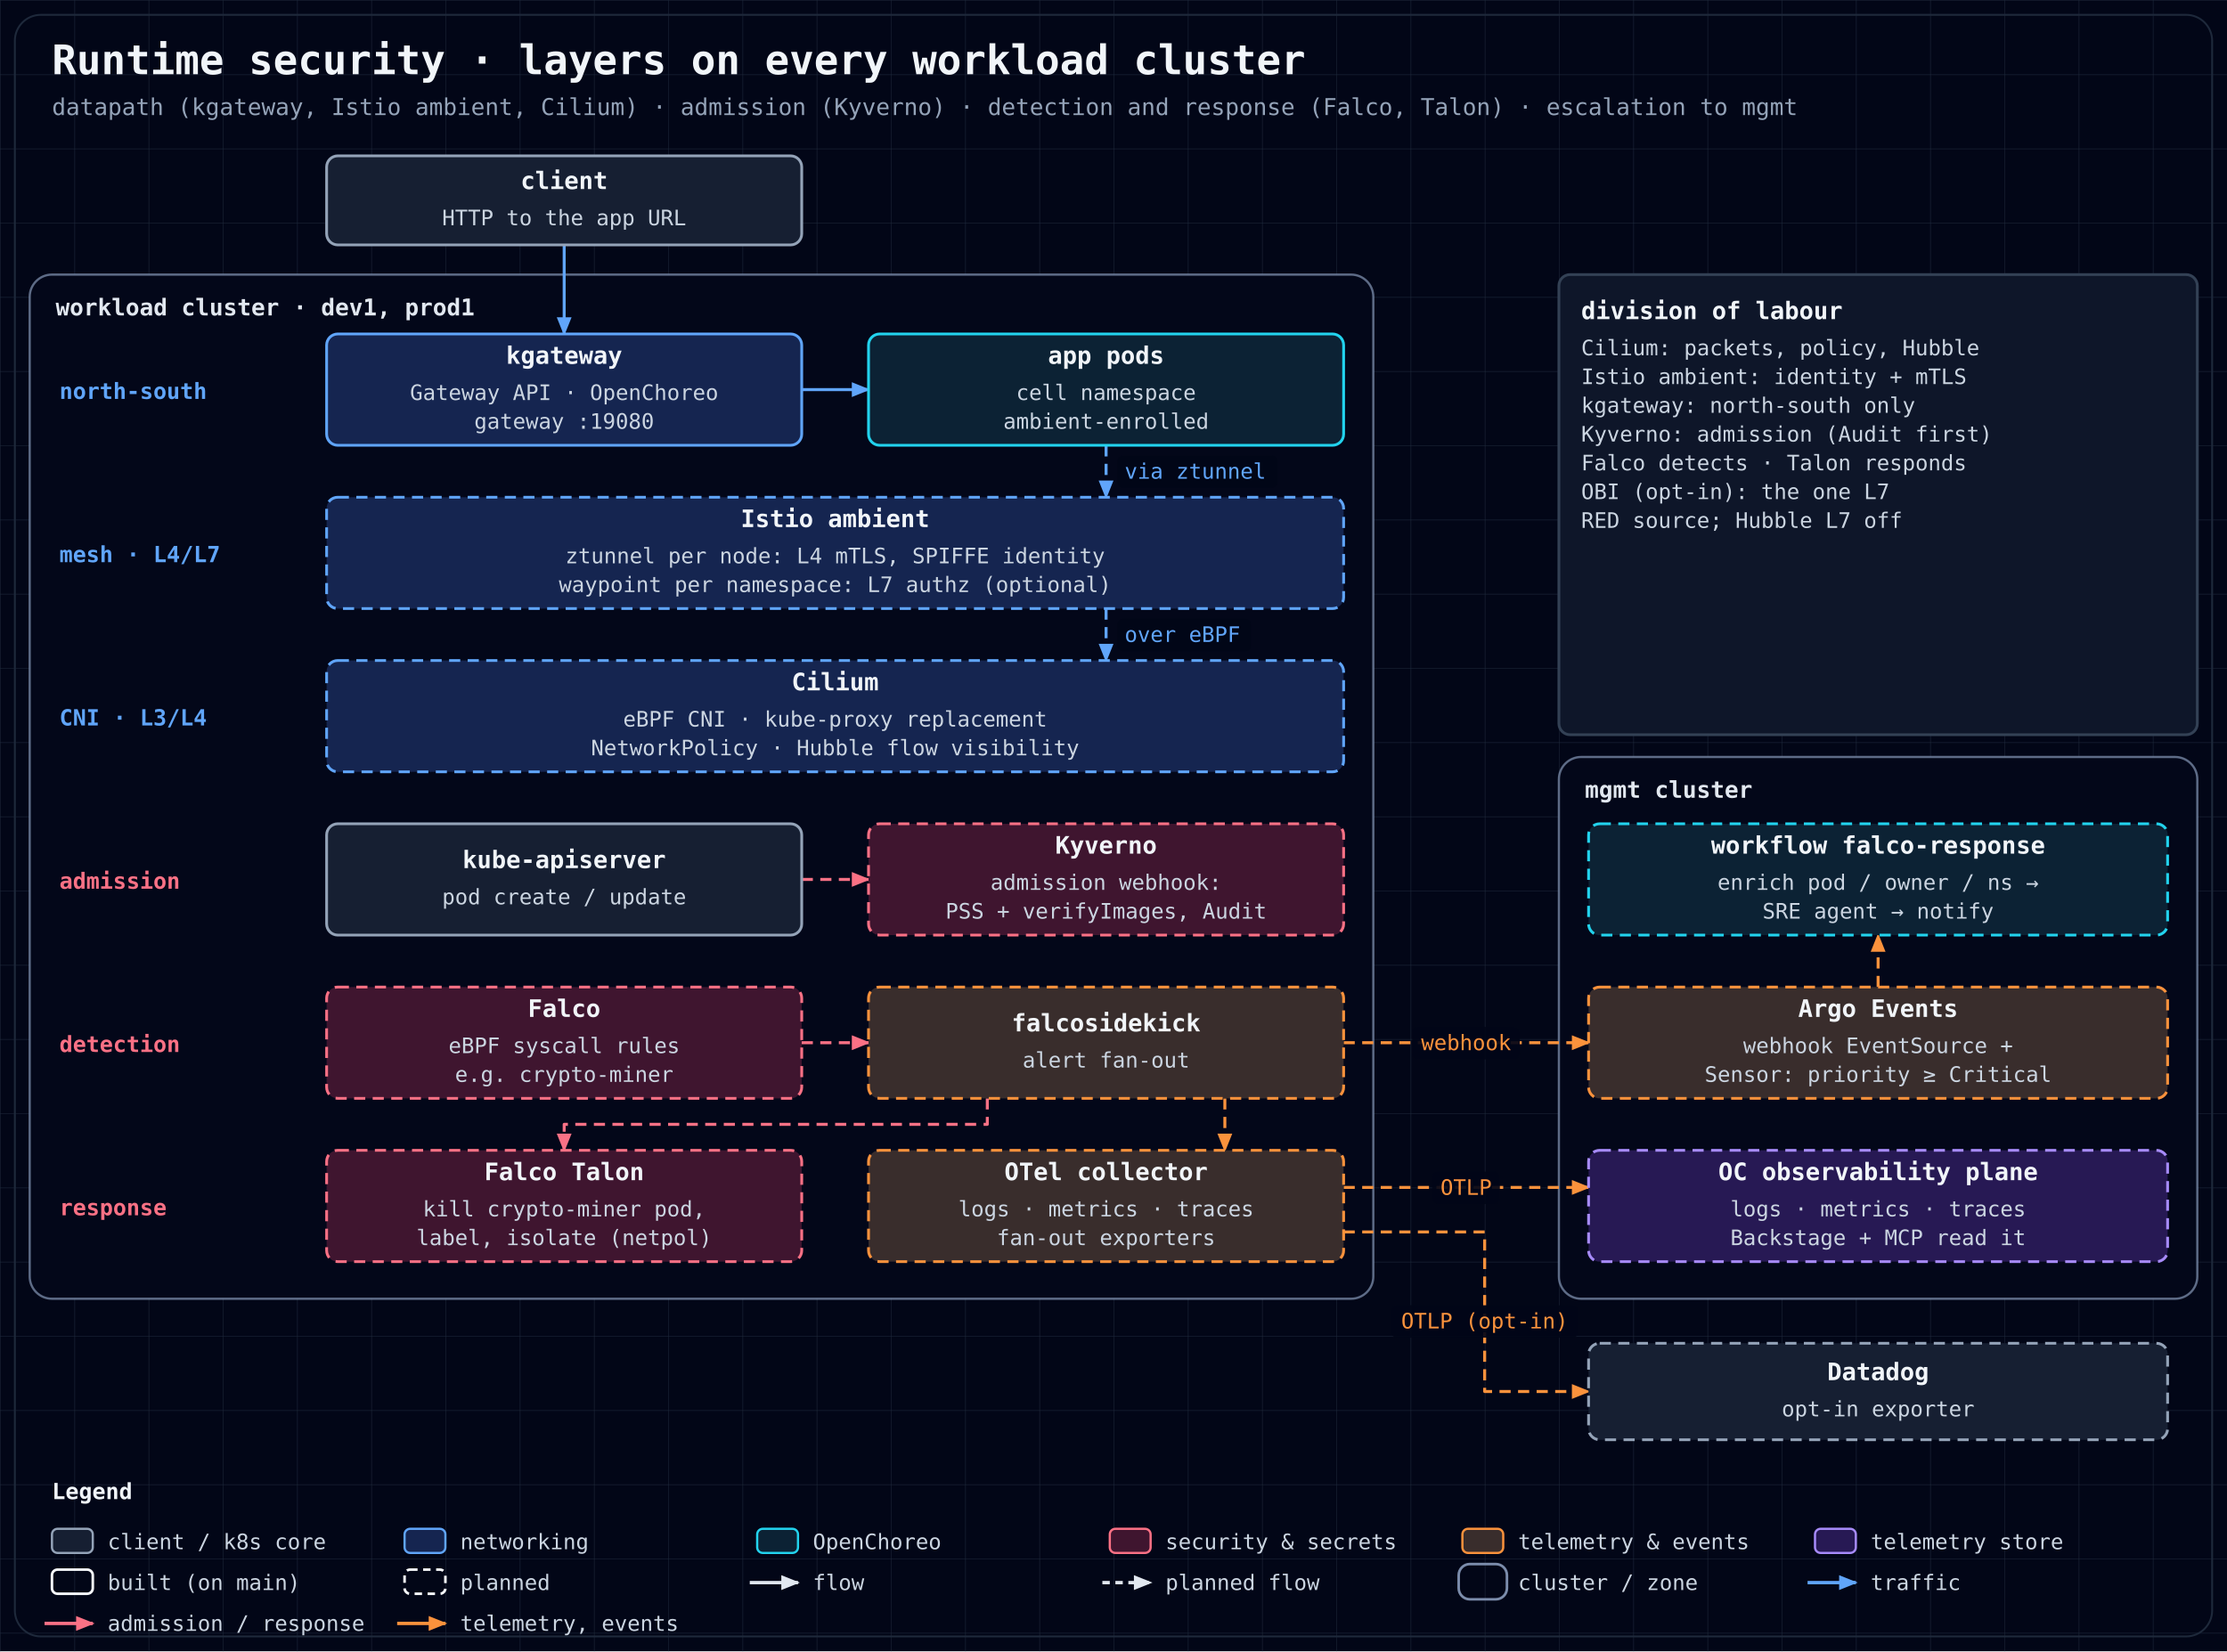
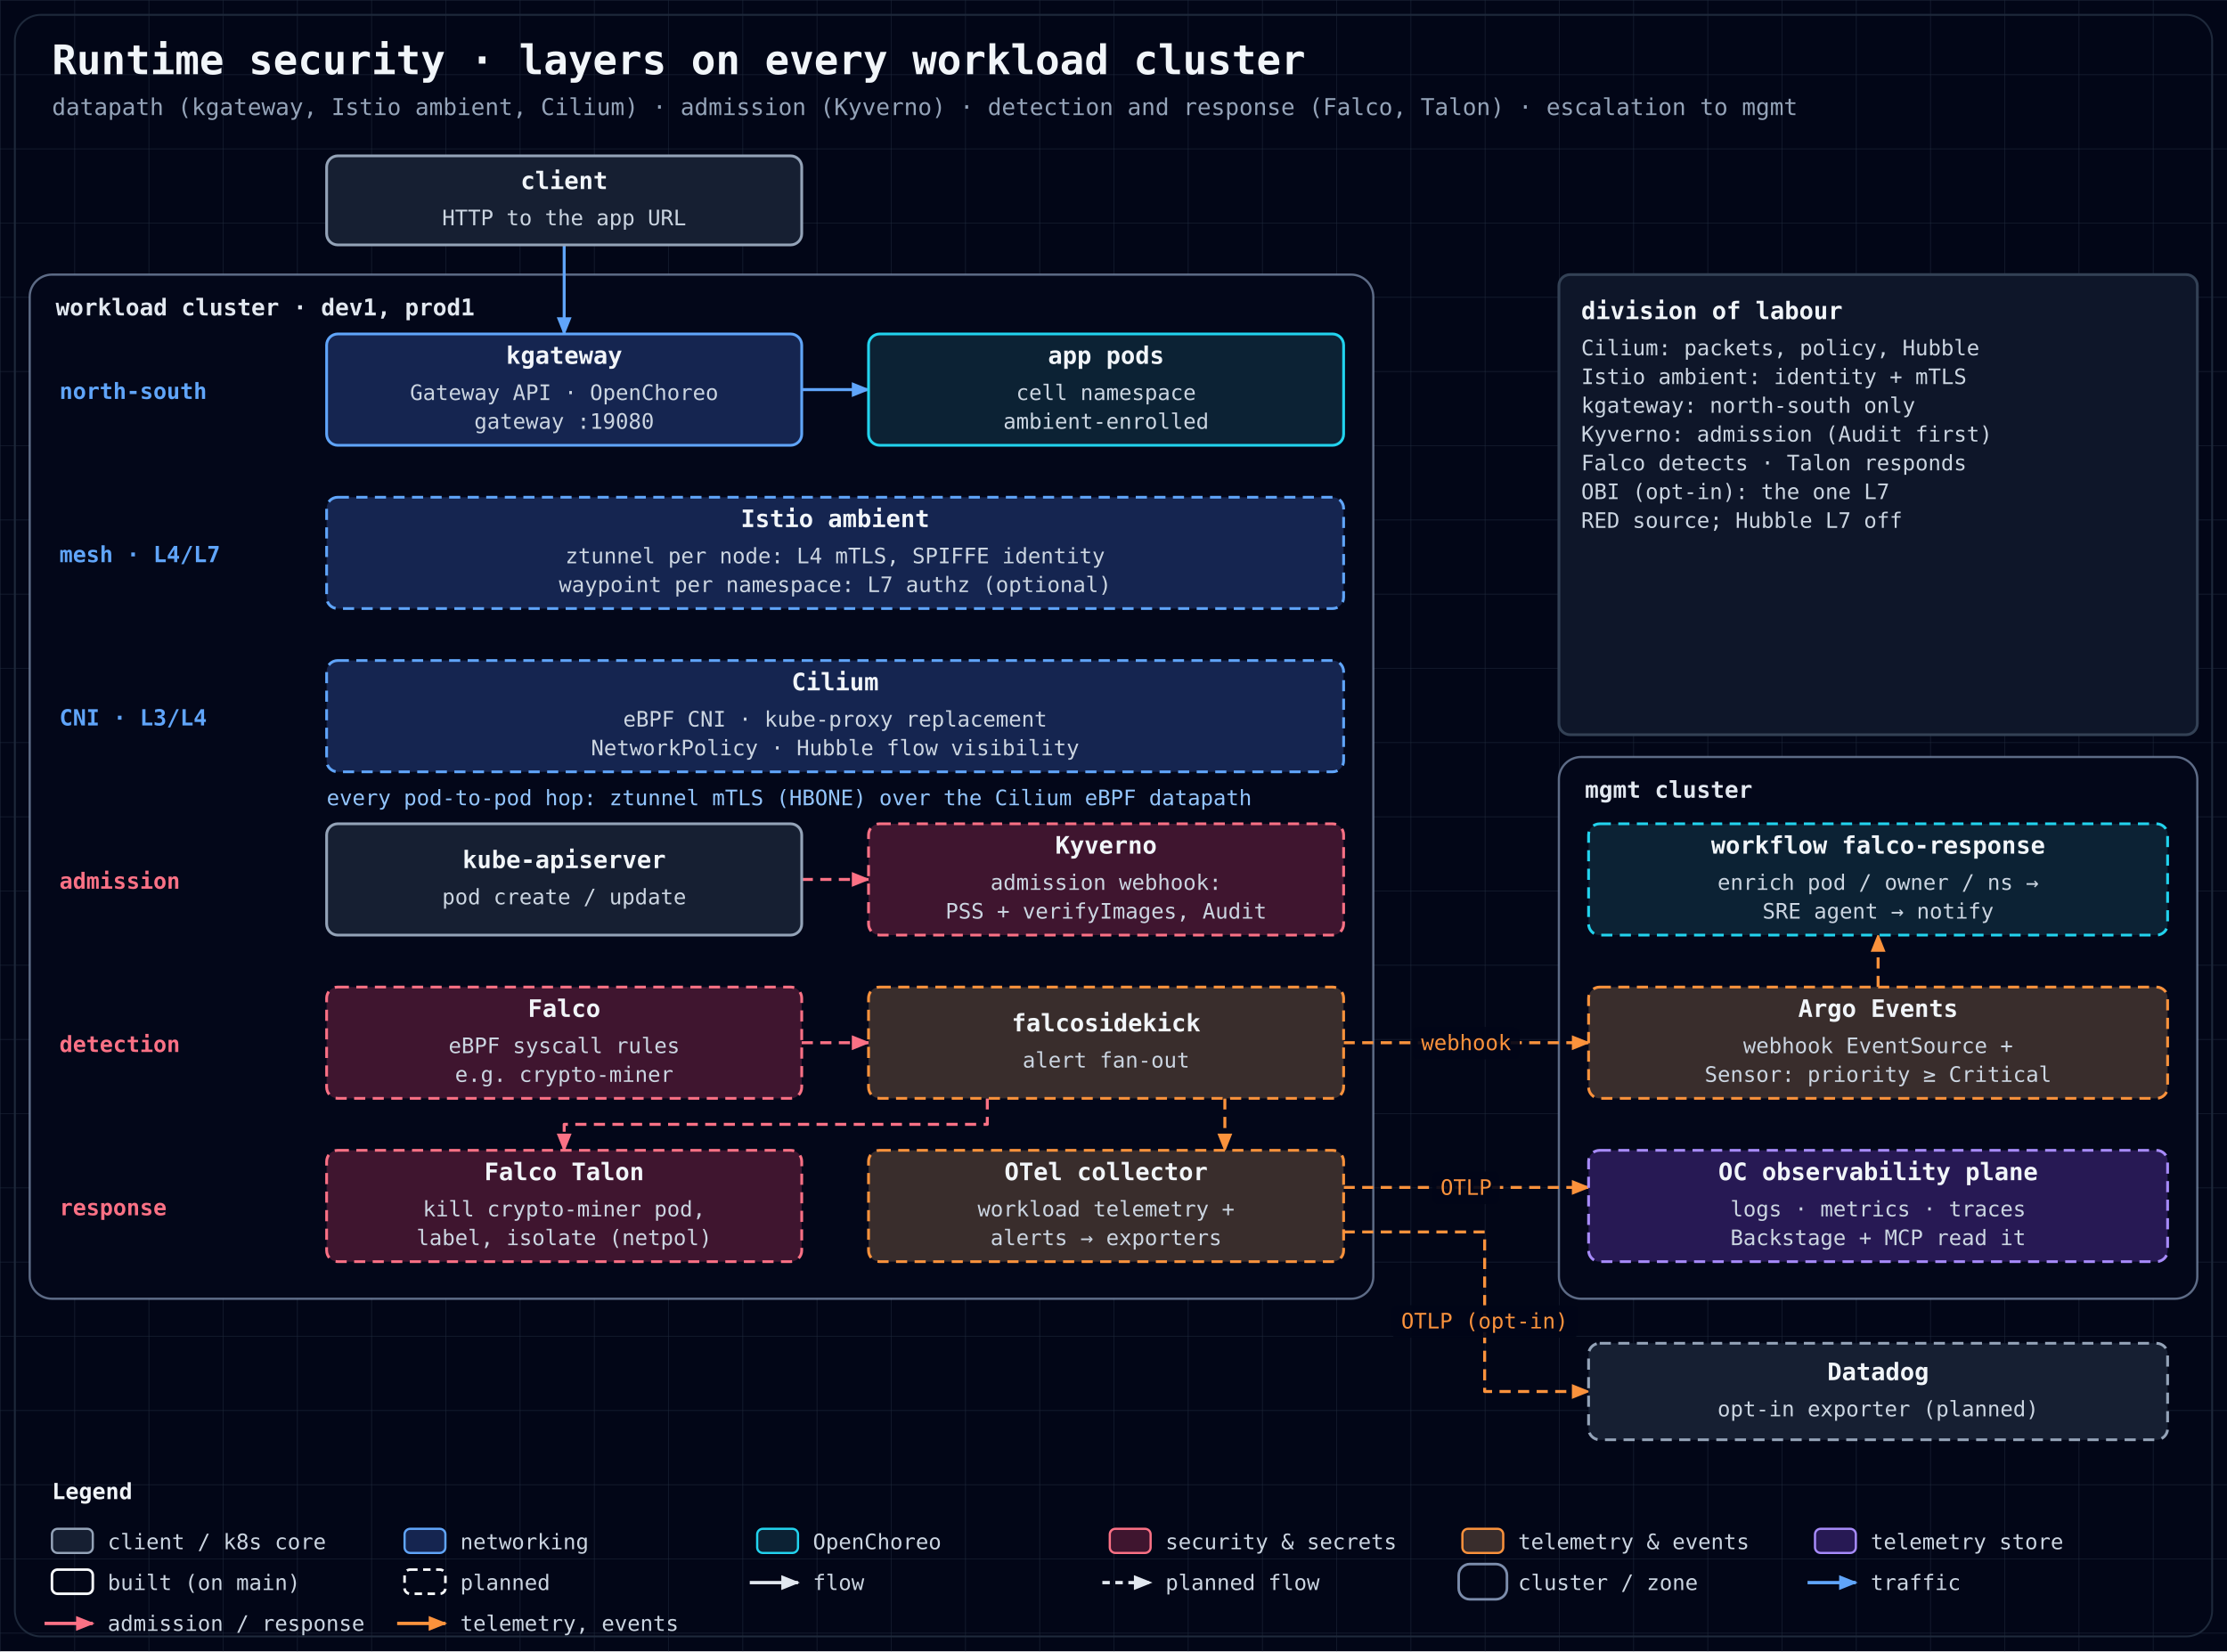
<svg xmlns="http://www.w3.org/2000/svg" width="1200" height="890" viewBox="0 0 1200 890" role="img" aria-label="Runtime security · layers on every workload cluster">
  <defs>
    <pattern id="grid" width="40" height="40" patternUnits="userSpaceOnUse">
      <path d="M 40 0 L 0 0 0 40" fill="none" stroke="#1e293b" stroke-width="0.5" />
    </pattern>
    <marker id="ah60a5fa" markerWidth="10" markerHeight="8" refX="9" refY="4" orient="auto" markerUnits="userSpaceOnUse">
      <path d="M0,0 L10,4 L0,8 z" fill="#60a5fa" />
    </marker>
    <marker id="ahe2e8f0" markerWidth="10" markerHeight="8" refX="9" refY="4" orient="auto" markerUnits="userSpaceOnUse">
      <path d="M0,0 L10,4 L0,8 z" fill="#e2e8f0" />
    </marker>
    <marker id="ahfb7185" markerWidth="10" markerHeight="8" refX="9" refY="4" orient="auto" markerUnits="userSpaceOnUse">
      <path d="M0,0 L10,4 L0,8 z" fill="#fb7185" />
    </marker>
    <marker id="ahfb923c" markerWidth="10" markerHeight="8" refX="9" refY="4" orient="auto" markerUnits="userSpaceOnUse">
      <path d="M0,0 L10,4 L0,8 z" fill="#fb923c" />
    </marker>
  </defs>
  <rect width="1200" height="890" fill="#020617" />
  <rect width="1200" height="890" fill="url(#grid)" />
  <rect x="8" y="8" width="1184" height="874" rx="14" fill="none" stroke="#1e293b" stroke-width="1" />
  <rect x="16" y="148" width="724" height="552" rx="12" fill="#020617" stroke="none" />
  <rect x="16" y="148" width="724" height="552" rx="12" fill="#0f172a" fill-opacity="0.10" stroke="#7b8cab" stroke-opacity="0.75" stroke-width="1.2" />
  <text x="30.0" y="170.0" font-family="JetBrains Mono, ui-monospace, SFMono-Regular, Menlo, monospace" font-size="12.5" font-weight="700" fill="#e2e8f0" text-anchor="start">workload cluster · dev1, prod1</text>
  <rect x="840" y="408" width="344" height="292" rx="12" fill="#020617" stroke="none" />
  <rect x="840" y="408" width="344" height="292" rx="12" fill="#0f172a" fill-opacity="0.10" stroke="#7b8cab" stroke-opacity="0.75" stroke-width="1.2" />
  <text x="854.0" y="430.0" font-family="JetBrains Mono, ui-monospace, SFMono-Regular, Menlo, monospace" font-size="12.5" font-weight="700" fill="#e2e8f0" text-anchor="start">mgmt cluster</text>
  <path d="M 304.0 132.0 L 304.0 180.0" fill="none" stroke="#60a5fa" stroke-width="1.6" stroke-linejoin="round" marker-end="url(#ah60a5fa)" />
  <path d="M 432.0 210.0 L 468.0 210.0" fill="none" stroke="#60a5fa" stroke-width="1.6" stroke-linejoin="round" marker-end="url(#ah60a5fa)" />
  <path d="M 432.0 474.0 L 468.0 474.0" fill="none" stroke="#fb7185" stroke-width="1.6" stroke-linejoin="round" stroke-dasharray="6,4" marker-end="url(#ahfb7185)" />
  <path d="M 432.0 562.0 L 468.0 562.0" fill="none" stroke="#fb7185" stroke-width="1.6" stroke-linejoin="round" stroke-dasharray="6,4" marker-end="url(#ahfb7185)" />
-   <path d="M 596.0 240.0 L 596.0 268.0" fill="none" stroke="#60a5fa" stroke-width="1.6" stroke-linejoin="round" stroke-dasharray="6,4" marker-end="url(#ah60a5fa)" />
-   <path d="M 596.0 328.0 L 596.0 356.0" fill="none" stroke="#60a5fa" stroke-width="1.6" stroke-linejoin="round" stroke-dasharray="6,4" marker-end="url(#ah60a5fa)" />
  <path d="M 532.0 592.0 L 532.0 606.0 L 304.0 606.0 L 304.0 620.0" fill="none" stroke="#fb7185" stroke-width="1.6" stroke-linejoin="round" stroke-dasharray="6,4" marker-end="url(#ahfb7185)" />
  <path d="M 660.0 592.0 L 660.0 620.0" fill="none" stroke="#fb923c" stroke-width="1.6" stroke-linejoin="round" stroke-dasharray="6,4" marker-end="url(#ahfb923c)" />
  <path d="M 724.0 562.0 L 856.0 562.0" fill="none" stroke="#fb923c" stroke-width="1.6" stroke-linejoin="round" stroke-dasharray="6,4" marker-end="url(#ahfb923c)" />
  <path d="M 1012.0 532.0 L 1012.0 504.0" fill="none" stroke="#fb923c" stroke-width="1.6" stroke-linejoin="round" stroke-dasharray="6,4" marker-end="url(#ahfb923c)" />
  <path d="M 724.0 640.0 L 856.0 640.0" fill="none" stroke="#fb923c" stroke-width="1.6" stroke-linejoin="round" stroke-dasharray="6,4" marker-end="url(#ahfb923c)" />
  <path d="M 724.0 664.0 L 800.0 664.0 L 800.0 750.0 L 856.0 750.0" fill="none" stroke="#fb923c" stroke-width="1.6" stroke-linejoin="round" stroke-dasharray="6,4" marker-end="url(#ahfb923c)" />
  <rect x="176" y="84" width="256" height="48" rx="6" fill="#0f172a" />
  <rect x="176" y="84" width="256" height="48" rx="6" fill="#1e293b" fill-opacity="0.5" stroke="#94a3b8" stroke-width="1.5" />
  <text x="304.0" y="101.9" font-family="JetBrains Mono, ui-monospace, SFMono-Regular, Menlo, monospace" font-size="13" font-weight="600" fill="#f1f5f9" text-anchor="middle">client</text>
  <text x="304.0" y="121.4" font-family="JetBrains Mono, ui-monospace, SFMono-Regular, Menlo, monospace" font-size="11.5" font-weight="400" fill="#cbd5e1" text-anchor="middle">HTTP to the app URL</text>
  <rect x="176" y="180" width="256" height="60" rx="6" fill="#0f172a" />
  <rect x="176" y="180" width="256" height="60" rx="6" fill="#1e3a8a" fill-opacity="0.4" stroke="#60a5fa" stroke-width="1.5" />
  <text x="304.0" y="196.1" font-family="JetBrains Mono, ui-monospace, SFMono-Regular, Menlo, monospace" font-size="13" font-weight="600" fill="#f1f5f9" text-anchor="middle">kgateway</text>
  <text x="304.0" y="215.6" font-family="JetBrains Mono, ui-monospace, SFMono-Regular, Menlo, monospace" font-size="11.5" font-weight="400" fill="#cbd5e1" text-anchor="middle">Gateway API · OpenChoreo</text>
  <text x="304.0" y="231.1" font-family="JetBrains Mono, ui-monospace, SFMono-Regular, Menlo, monospace" font-size="11.5" font-weight="400" fill="#cbd5e1" text-anchor="middle">gateway :19080</text>
  <rect x="468" y="180" width="256" height="60" rx="6" fill="#0f172a" />
  <rect x="468" y="180" width="256" height="60" rx="6" fill="#083344" fill-opacity="0.4" stroke="#22d3ee" stroke-width="1.5" />
  <text x="596.0" y="196.1" font-family="JetBrains Mono, ui-monospace, SFMono-Regular, Menlo, monospace" font-size="13" font-weight="600" fill="#f1f5f9" text-anchor="middle">app pods</text>
  <text x="596.0" y="215.6" font-family="JetBrains Mono, ui-monospace, SFMono-Regular, Menlo, monospace" font-size="11.5" font-weight="400" fill="#cbd5e1" text-anchor="middle">cell namespace</text>
  <text x="596.0" y="231.1" font-family="JetBrains Mono, ui-monospace, SFMono-Regular, Menlo, monospace" font-size="11.5" font-weight="400" fill="#cbd5e1" text-anchor="middle">ambient-enrolled</text>
  <rect x="176" y="268" width="548" height="60" rx="6" fill="#0f172a" />
  <rect x="176" y="268" width="548" height="60" rx="6" fill="#1e3a8a" fill-opacity="0.4" stroke="#60a5fa" stroke-width="1.5" stroke-dasharray="6,4" />
  <text x="450.0" y="284.1" font-family="JetBrains Mono, ui-monospace, SFMono-Regular, Menlo, monospace" font-size="13" font-weight="600" fill="#f1f5f9" text-anchor="middle">Istio ambient</text>
  <text x="450.0" y="303.6" font-family="JetBrains Mono, ui-monospace, SFMono-Regular, Menlo, monospace" font-size="11.5" font-weight="400" fill="#cbd5e1" text-anchor="middle">ztunnel per node: L4 mTLS, SPIFFE identity</text>
  <text x="450.0" y="319.1" font-family="JetBrains Mono, ui-monospace, SFMono-Regular, Menlo, monospace" font-size="11.5" font-weight="400" fill="#cbd5e1" text-anchor="middle">waypoint per namespace: L7 authz (optional)</text>
  <rect x="176" y="356" width="548" height="60" rx="6" fill="#0f172a" />
  <rect x="176" y="356" width="548" height="60" rx="6" fill="#1e3a8a" fill-opacity="0.4" stroke="#60a5fa" stroke-width="1.5" stroke-dasharray="6,4" />
  <text x="450.0" y="372.1" font-family="JetBrains Mono, ui-monospace, SFMono-Regular, Menlo, monospace" font-size="13" font-weight="600" fill="#f1f5f9" text-anchor="middle">Cilium</text>
  <text x="450.0" y="391.6" font-family="JetBrains Mono, ui-monospace, SFMono-Regular, Menlo, monospace" font-size="11.5" font-weight="400" fill="#cbd5e1" text-anchor="middle">eBPF CNI · kube-proxy replacement</text>
  <text x="450.0" y="407.1" font-family="JetBrains Mono, ui-monospace, SFMono-Regular, Menlo, monospace" font-size="11.5" font-weight="400" fill="#cbd5e1" text-anchor="middle">NetworkPolicy · Hubble flow visibility</text>
  <rect x="176" y="444" width="256" height="60" rx="6" fill="#0f172a" />
  <rect x="176" y="444" width="256" height="60" rx="6" fill="#1e293b" fill-opacity="0.5" stroke="#94a3b8" stroke-width="1.5" />
  <text x="304.0" y="467.9" font-family="JetBrains Mono, ui-monospace, SFMono-Regular, Menlo, monospace" font-size="13" font-weight="600" fill="#f1f5f9" text-anchor="middle">kube-apiserver</text>
  <text x="304.0" y="487.4" font-family="JetBrains Mono, ui-monospace, SFMono-Regular, Menlo, monospace" font-size="11.5" font-weight="400" fill="#cbd5e1" text-anchor="middle">pod create / update</text>
  <rect x="468" y="444" width="256" height="60" rx="6" fill="#0f172a" />
  <rect x="468" y="444" width="256" height="60" rx="6" fill="#881337" fill-opacity="0.4" stroke="#fb7185" stroke-width="1.5" stroke-dasharray="6,4" />
  <text x="596.0" y="460.1" font-family="JetBrains Mono, ui-monospace, SFMono-Regular, Menlo, monospace" font-size="13" font-weight="600" fill="#f1f5f9" text-anchor="middle">Kyverno</text>
  <text x="596.0" y="479.6" font-family="JetBrains Mono, ui-monospace, SFMono-Regular, Menlo, monospace" font-size="11.5" font-weight="400" fill="#cbd5e1" text-anchor="middle">admission webhook:</text>
  <text x="596.0" y="495.1" font-family="JetBrains Mono, ui-monospace, SFMono-Regular, Menlo, monospace" font-size="11.5" font-weight="400" fill="#cbd5e1" text-anchor="middle">PSS + verifyImages, Audit</text>
  <rect x="176" y="532" width="256" height="60" rx="6" fill="#0f172a" />
  <rect x="176" y="532" width="256" height="60" rx="6" fill="#881337" fill-opacity="0.4" stroke="#fb7185" stroke-width="1.5" stroke-dasharray="6,4" />
  <text x="304.0" y="548.1" font-family="JetBrains Mono, ui-monospace, SFMono-Regular, Menlo, monospace" font-size="13" font-weight="600" fill="#f1f5f9" text-anchor="middle">Falco</text>
  <text x="304.0" y="567.6" font-family="JetBrains Mono, ui-monospace, SFMono-Regular, Menlo, monospace" font-size="11.5" font-weight="400" fill="#cbd5e1" text-anchor="middle">eBPF syscall rules</text>
  <text x="304.0" y="583.1" font-family="JetBrains Mono, ui-monospace, SFMono-Regular, Menlo, monospace" font-size="11.5" font-weight="400" fill="#cbd5e1" text-anchor="middle">e.g. crypto-miner</text>
  <rect x="468" y="532" width="256" height="60" rx="6" fill="#0f172a" />
  <rect x="468" y="532" width="256" height="60" rx="6" fill="#fb923c" fill-opacity="0.18" stroke="#fb923c" stroke-width="1.5" stroke-dasharray="6,4" />
  <text x="596.0" y="555.9" font-family="JetBrains Mono, ui-monospace, SFMono-Regular, Menlo, monospace" font-size="13" font-weight="600" fill="#f1f5f9" text-anchor="middle">falcosidekick</text>
  <text x="596.0" y="575.4" font-family="JetBrains Mono, ui-monospace, SFMono-Regular, Menlo, monospace" font-size="11.5" font-weight="400" fill="#cbd5e1" text-anchor="middle">alert fan-out</text>
  <rect x="176" y="620" width="256" height="60" rx="6" fill="#0f172a" />
  <rect x="176" y="620" width="256" height="60" rx="6" fill="#881337" fill-opacity="0.4" stroke="#fb7185" stroke-width="1.5" stroke-dasharray="6,4" />
  <text x="304.0" y="636.1" font-family="JetBrains Mono, ui-monospace, SFMono-Regular, Menlo, monospace" font-size="13" font-weight="600" fill="#f1f5f9" text-anchor="middle">Falco Talon</text>
  <text x="304.0" y="655.6" font-family="JetBrains Mono, ui-monospace, SFMono-Regular, Menlo, monospace" font-size="11.5" font-weight="400" fill="#cbd5e1" text-anchor="middle">kill crypto-miner pod,</text>
  <text x="304.0" y="671.1" font-family="JetBrains Mono, ui-monospace, SFMono-Regular, Menlo, monospace" font-size="11.5" font-weight="400" fill="#cbd5e1" text-anchor="middle">label, isolate (netpol)</text>
  <rect x="468" y="620" width="256" height="60" rx="6" fill="#0f172a" />
  <rect x="468" y="620" width="256" height="60" rx="6" fill="#fb923c" fill-opacity="0.18" stroke="#fb923c" stroke-width="1.5" stroke-dasharray="6,4" />
  <text x="596.0" y="636.1" font-family="JetBrains Mono, ui-monospace, SFMono-Regular, Menlo, monospace" font-size="13" font-weight="600" fill="#f1f5f9" text-anchor="middle">OTel collector</text>
-   <text x="596.0" y="655.6" font-family="JetBrains Mono, ui-monospace, SFMono-Regular, Menlo, monospace" font-size="11.5" font-weight="400" fill="#cbd5e1" text-anchor="middle">logs · metrics · traces</text>
-   <text x="596.0" y="671.1" font-family="JetBrains Mono, ui-monospace, SFMono-Regular, Menlo, monospace" font-size="11.5" font-weight="400" fill="#cbd5e1" text-anchor="middle">fan-out exporters</text>
+   <text x="596.0" y="655.6" font-family="JetBrains Mono, ui-monospace, SFMono-Regular, Menlo, monospace" font-size="11.5" font-weight="400" fill="#cbd5e1" text-anchor="middle">workload telemetry +</text>
+   <text x="596.0" y="671.1" font-family="JetBrains Mono, ui-monospace, SFMono-Regular, Menlo, monospace" font-size="11.5" font-weight="400" fill="#cbd5e1" text-anchor="middle">alerts → exporters</text>
  <rect x="856" y="444" width="312" height="60" rx="6" fill="#0f172a" />
  <rect x="856" y="444" width="312" height="60" rx="6" fill="#083344" fill-opacity="0.4" stroke="#22d3ee" stroke-width="1.5" stroke-dasharray="6,4" />
  <text x="1012.0" y="460.1" font-family="JetBrains Mono, ui-monospace, SFMono-Regular, Menlo, monospace" font-size="13" font-weight="600" fill="#f1f5f9" text-anchor="middle">workflow falco-response</text>
  <text x="1012.0" y="479.6" font-family="JetBrains Mono, ui-monospace, SFMono-Regular, Menlo, monospace" font-size="11.5" font-weight="400" fill="#cbd5e1" text-anchor="middle">enrich pod / owner / ns →</text>
  <text x="1012.0" y="495.1" font-family="JetBrains Mono, ui-monospace, SFMono-Regular, Menlo, monospace" font-size="11.5" font-weight="400" fill="#cbd5e1" text-anchor="middle">SRE agent → notify</text>
  <rect x="856" y="532" width="312" height="60" rx="6" fill="#0f172a" />
  <rect x="856" y="532" width="312" height="60" rx="6" fill="#fb923c" fill-opacity="0.18" stroke="#fb923c" stroke-width="1.5" stroke-dasharray="6,4" />
  <text x="1012.0" y="548.1" font-family="JetBrains Mono, ui-monospace, SFMono-Regular, Menlo, monospace" font-size="13" font-weight="600" fill="#f1f5f9" text-anchor="middle">Argo Events</text>
  <text x="1012.0" y="567.6" font-family="JetBrains Mono, ui-monospace, SFMono-Regular, Menlo, monospace" font-size="11.5" font-weight="400" fill="#cbd5e1" text-anchor="middle">webhook EventSource +</text>
  <text x="1012.0" y="583.1" font-family="JetBrains Mono, ui-monospace, SFMono-Regular, Menlo, monospace" font-size="11.5" font-weight="400" fill="#cbd5e1" text-anchor="middle">Sensor: priority ≥ Critical</text>
  <rect x="856" y="620" width="312" height="60" rx="6" fill="#0f172a" />
  <rect x="856" y="620" width="312" height="60" rx="6" fill="#4c1d95" fill-opacity="0.4" stroke="#a78bfa" stroke-width="1.5" stroke-dasharray="6,4" />
  <text x="1012.0" y="636.1" font-family="JetBrains Mono, ui-monospace, SFMono-Regular, Menlo, monospace" font-size="13" font-weight="600" fill="#f1f5f9" text-anchor="middle">OC observability plane</text>
  <text x="1012.0" y="655.6" font-family="JetBrains Mono, ui-monospace, SFMono-Regular, Menlo, monospace" font-size="11.5" font-weight="400" fill="#cbd5e1" text-anchor="middle">logs · metrics · traces</text>
  <text x="1012.0" y="671.1" font-family="JetBrains Mono, ui-monospace, SFMono-Regular, Menlo, monospace" font-size="11.5" font-weight="400" fill="#cbd5e1" text-anchor="middle">Backstage + MCP read it</text>
  <rect x="856" y="724" width="312" height="52" rx="6" fill="#0f172a" />
  <rect x="856" y="724" width="312" height="52" rx="6" fill="#1e293b" fill-opacity="0.5" stroke="#94a3b8" stroke-width="1.5" stroke-dasharray="6,4" />
  <text x="1012.0" y="743.9" font-family="JetBrains Mono, ui-monospace, SFMono-Regular, Menlo, monospace" font-size="13" font-weight="600" fill="#f1f5f9" text-anchor="middle">Datadog</text>
-   <text x="1012.0" y="763.4" font-family="JetBrains Mono, ui-monospace, SFMono-Regular, Menlo, monospace" font-size="11.5" font-weight="400" fill="#cbd5e1" text-anchor="middle">opt-in exporter</text>
+   <text x="1012.0" y="763.4" font-family="JetBrains Mono, ui-monospace, SFMono-Regular, Menlo, monospace" font-size="11.5" font-weight="400" fill="#cbd5e1" text-anchor="middle">opt-in exporter (planned)</text>
  <rect x="840" y="148" width="344" height="248" rx="6" fill="#0f172a" />
  <rect x="840" y="148" width="344" height="248" rx="6" fill="#0f172a" fill-opacity="0.9" stroke="#334155" stroke-width="1.5" />
  <text x="852.0" y="172.0" font-family="JetBrains Mono, ui-monospace, SFMono-Regular, Menlo, monospace" font-size="13" font-weight="600" fill="#f1f5f9" text-anchor="start">division of labour</text>
  <text x="852.0" y="191.5" font-family="JetBrains Mono, ui-monospace, SFMono-Regular, Menlo, monospace" font-size="11.5" font-weight="400" fill="#cbd5e1" text-anchor="start">Cilium: packets, policy, Hubble</text>
  <text x="852.0" y="207.0" font-family="JetBrains Mono, ui-monospace, SFMono-Regular, Menlo, monospace" font-size="11.5" font-weight="400" fill="#cbd5e1" text-anchor="start">Istio ambient: identity + mTLS</text>
  <text x="852.0" y="222.5" font-family="JetBrains Mono, ui-monospace, SFMono-Regular, Menlo, monospace" font-size="11.5" font-weight="400" fill="#cbd5e1" text-anchor="start">kgateway: north-south only</text>
  <text x="852.0" y="238.0" font-family="JetBrains Mono, ui-monospace, SFMono-Regular, Menlo, monospace" font-size="11.5" font-weight="400" fill="#cbd5e1" text-anchor="start">Kyverno: admission (Audit first)</text>
  <text x="852.0" y="253.5" font-family="JetBrains Mono, ui-monospace, SFMono-Regular, Menlo, monospace" font-size="11.5" font-weight="400" fill="#cbd5e1" text-anchor="start">Falco detects · Talon responds</text>
  <text x="852.0" y="269.0" font-family="JetBrains Mono, ui-monospace, SFMono-Regular, Menlo, monospace" font-size="11.5" font-weight="400" fill="#cbd5e1" text-anchor="start">OBI (opt-in): the one L7</text>
  <text x="852.0" y="284.5" font-family="JetBrains Mono, ui-monospace, SFMono-Regular, Menlo, monospace" font-size="11.5" font-weight="400" fill="#cbd5e1" text-anchor="start">RED source; Hubble L7 off</text>
  <text x="28.0" y="40.0" font-family="JetBrains Mono, ui-monospace, SFMono-Regular, Menlo, monospace" font-size="22" font-weight="700" fill="#f1f5f9" text-anchor="start">Runtime security · layers on every workload cluster</text>
  <text x="28.0" y="62.0" font-family="JetBrains Mono, ui-monospace, SFMono-Regular, Menlo, monospace" font-size="12.5" font-weight="400" fill="#94a3b8" text-anchor="start">datapath (kgateway, Istio ambient, Cilium) · admission (Kyverno) · detection and response (Falco, Talon) · escalation to mgmt</text>
  <text x="32.0" y="215.0" font-family="JetBrains Mono, ui-monospace, SFMono-Regular, Menlo, monospace" font-size="12" font-weight="700" fill="#60a5fa" text-anchor="start">north-south</text>
  <text x="32.0" y="303.0" font-family="JetBrains Mono, ui-monospace, SFMono-Regular, Menlo, monospace" font-size="12" font-weight="700" fill="#60a5fa" text-anchor="start">mesh · L4/L7</text>
  <text x="32.0" y="391.0" font-family="JetBrains Mono, ui-monospace, SFMono-Regular, Menlo, monospace" font-size="12" font-weight="700" fill="#60a5fa" text-anchor="start">CNI · L3/L4</text>
  <text x="32.0" y="479.0" font-family="JetBrains Mono, ui-monospace, SFMono-Regular, Menlo, monospace" font-size="12" font-weight="700" fill="#fb7185" text-anchor="start">admission</text>
  <text x="32.0" y="567.0" font-family="JetBrains Mono, ui-monospace, SFMono-Regular, Menlo, monospace" font-size="12" font-weight="700" fill="#fb7185" text-anchor="start">detection</text>
  <text x="32.0" y="655.0" font-family="JetBrains Mono, ui-monospace, SFMono-Regular, Menlo, monospace" font-size="12" font-weight="700" fill="#fb7185" text-anchor="start">response</text>
-   <rect x="602.0" y="245.5" width="86.4" height="17.5" rx="3" fill="#020617" fill-opacity="0.92" />
-   <text x="606.0" y="258.0" font-family="JetBrains Mono, ui-monospace, SFMono-Regular, Menlo, monospace" font-size="11.5" font-weight="400" fill="#60a5fa" text-anchor="start">via ztunnel</text>
-   <rect x="602.0" y="333.5" width="72.2" height="17.5" rx="3" fill="#020617" fill-opacity="0.92" />
-   <text x="606.0" y="346.0" font-family="JetBrains Mono, ui-monospace, SFMono-Regular, Menlo, monospace" font-size="11.5" font-weight="400" fill="#60a5fa" text-anchor="start">over eBPF</text>
+   <text x="176.0" y="434.0" font-family="JetBrains Mono, ui-monospace, SFMono-Regular, Menlo, monospace" font-size="11.5" font-weight="400" fill="#93c5fd" text-anchor="start">every pod-to-pod hop: ztunnel mTLS (HBONE) over the Cilium eBPF datapath</text>
  <rect x="761.0" y="553.5" width="57.9" height="17.5" rx="3" fill="#020617" fill-opacity="0.92" />
  <text x="790.0" y="566.0" font-family="JetBrains Mono, ui-monospace, SFMono-Regular, Menlo, monospace" font-size="11.5" font-weight="400" fill="#fb923c" text-anchor="middle">webhook</text>
  <rect x="771.7" y="631.5" width="36.5" height="17.5" rx="3" fill="#020617" fill-opacity="0.92" />
  <text x="790.0" y="644.0" font-family="JetBrains Mono, ui-monospace, SFMono-Regular, Menlo, monospace" font-size="11.5" font-weight="400" fill="#fb923c" text-anchor="middle">OTLP</text>
  <rect x="749.7" y="703.5" width="100.7" height="17.5" rx="3" fill="#020617" fill-opacity="0.92" />
  <text x="800.0" y="716.0" font-family="JetBrains Mono, ui-monospace, SFMono-Regular, Menlo, monospace" font-size="11.5" font-weight="400" fill="#fb923c" text-anchor="middle">OTLP (opt-in)</text>
  <text x="28.0" y="808.0" font-family="JetBrains Mono, ui-monospace, SFMono-Regular, Menlo, monospace" font-size="12" font-weight="700" fill="#f1f5f9" text-anchor="start">Legend</text>
  <rect x="28" y="824" width="22" height="13" rx="3" fill="#0f172a" />
  <rect x="28" y="824" width="22" height="13" rx="3" fill="#1e293b" fill-opacity="0.5" stroke="#94a3b8" stroke-width="1.2" />
  <text x="58.0" y="835.0" font-family="JetBrains Mono, ui-monospace, SFMono-Regular, Menlo, monospace" font-size="11.5" font-weight="400" fill="#cbd5e1" text-anchor="start">client / k8s core</text>
  <rect x="218" y="824" width="22" height="13" rx="3" fill="#0f172a" />
  <rect x="218" y="824" width="22" height="13" rx="3" fill="#1e3a8a" fill-opacity="0.4" stroke="#60a5fa" stroke-width="1.2" />
  <text x="248.0" y="835.0" font-family="JetBrains Mono, ui-monospace, SFMono-Regular, Menlo, monospace" font-size="11.5" font-weight="400" fill="#cbd5e1" text-anchor="start">networking</text>
  <rect x="408" y="824" width="22" height="13" rx="3" fill="#0f172a" />
  <rect x="408" y="824" width="22" height="13" rx="3" fill="#083344" fill-opacity="0.4" stroke="#22d3ee" stroke-width="1.2" />
  <text x="438.0" y="835.0" font-family="JetBrains Mono, ui-monospace, SFMono-Regular, Menlo, monospace" font-size="11.5" font-weight="400" fill="#cbd5e1" text-anchor="start">OpenChoreo</text>
  <rect x="598" y="824" width="22" height="13" rx="3" fill="#0f172a" />
  <rect x="598" y="824" width="22" height="13" rx="3" fill="#881337" fill-opacity="0.4" stroke="#fb7185" stroke-width="1.2" />
  <text x="628.0" y="835.0" font-family="JetBrains Mono, ui-monospace, SFMono-Regular, Menlo, monospace" font-size="11.5" font-weight="400" fill="#cbd5e1" text-anchor="start">security &amp; secrets</text>
  <rect x="788" y="824" width="22" height="13" rx="3" fill="#0f172a" />
  <rect x="788" y="824" width="22" height="13" rx="3" fill="#fb923c" fill-opacity="0.18" stroke="#fb923c" stroke-width="1.2" />
  <text x="818.0" y="835.0" font-family="JetBrains Mono, ui-monospace, SFMono-Regular, Menlo, monospace" font-size="11.5" font-weight="400" fill="#cbd5e1" text-anchor="start">telemetry &amp; events</text>
  <rect x="978" y="824" width="22" height="13" rx="3" fill="#0f172a" />
  <rect x="978" y="824" width="22" height="13" rx="3" fill="#4c1d95" fill-opacity="0.4" stroke="#a78bfa" stroke-width="1.2" />
  <text x="1008.0" y="835.0" font-family="JetBrains Mono, ui-monospace, SFMono-Regular, Menlo, monospace" font-size="11.5" font-weight="400" fill="#cbd5e1" text-anchor="start">telemetry store</text>
  <rect x="28" y="846" width="22" height="13" rx="3" fill="none" stroke="#f8fafc" stroke-width="1.4" />
  <text x="58.0" y="857.0" font-family="JetBrains Mono, ui-monospace, SFMono-Regular, Menlo, monospace" font-size="11.5" font-weight="400" fill="#cbd5e1" text-anchor="start">built (on main)</text>
  <rect x="218" y="846" width="22" height="13" rx="3" fill="none" stroke="#f8fafc" stroke-width="1.4" stroke-dasharray="4,3" />
  <text x="248.0" y="857.0" font-family="JetBrains Mono, ui-monospace, SFMono-Regular, Menlo, monospace" font-size="11.5" font-weight="400" fill="#cbd5e1" text-anchor="start">planned</text>
  <line x1="404" y1="853" x2="430" y2="853" stroke="#e2e8f0" stroke-width="1.8" marker-end="url(#ahe2e8f0)" />
  <text x="438.0" y="857.0" font-family="JetBrains Mono, ui-monospace, SFMono-Regular, Menlo, monospace" font-size="11.5" font-weight="400" fill="#cbd5e1" text-anchor="start">flow</text>
  <line x1="594" y1="853" x2="620" y2="853" stroke="#e2e8f0" stroke-width="1.8" stroke-dasharray="4,3" marker-end="url(#ahe2e8f0)" />
  <text x="628.0" y="857.0" font-family="JetBrains Mono, ui-monospace, SFMono-Regular, Menlo, monospace" font-size="11.5" font-weight="400" fill="#cbd5e1" text-anchor="start">planned flow</text>
  <rect x="786" y="843" width="26" height="19" rx="6" fill="none" stroke="#7b8cab" stroke-width="1.4" />
  <text x="818.0" y="857.0" font-family="JetBrains Mono, ui-monospace, SFMono-Regular, Menlo, monospace" font-size="11.5" font-weight="400" fill="#cbd5e1" text-anchor="start">cluster / zone</text>
  <line x1="974" y1="853" x2="1000" y2="853" stroke="#60a5fa" stroke-width="1.8" marker-end="url(#ah60a5fa)" />
  <text x="1008.0" y="857.0" font-family="JetBrains Mono, ui-monospace, SFMono-Regular, Menlo, monospace" font-size="11.5" font-weight="400" fill="#cbd5e1" text-anchor="start">traffic</text>
  <line x1="24" y1="875" x2="50" y2="875" stroke="#fb7185" stroke-width="1.8" marker-end="url(#ahfb7185)" />
  <text x="58.0" y="879.0" font-family="JetBrains Mono, ui-monospace, SFMono-Regular, Menlo, monospace" font-size="11.5" font-weight="400" fill="#cbd5e1" text-anchor="start">admission / response</text>
  <line x1="214" y1="875" x2="240" y2="875" stroke="#fb923c" stroke-width="1.8" marker-end="url(#ahfb923c)" />
  <text x="248.0" y="879.0" font-family="JetBrains Mono, ui-monospace, SFMono-Regular, Menlo, monospace" font-size="11.5" font-weight="400" fill="#cbd5e1" text-anchor="start">telemetry, events</text>
</svg>
